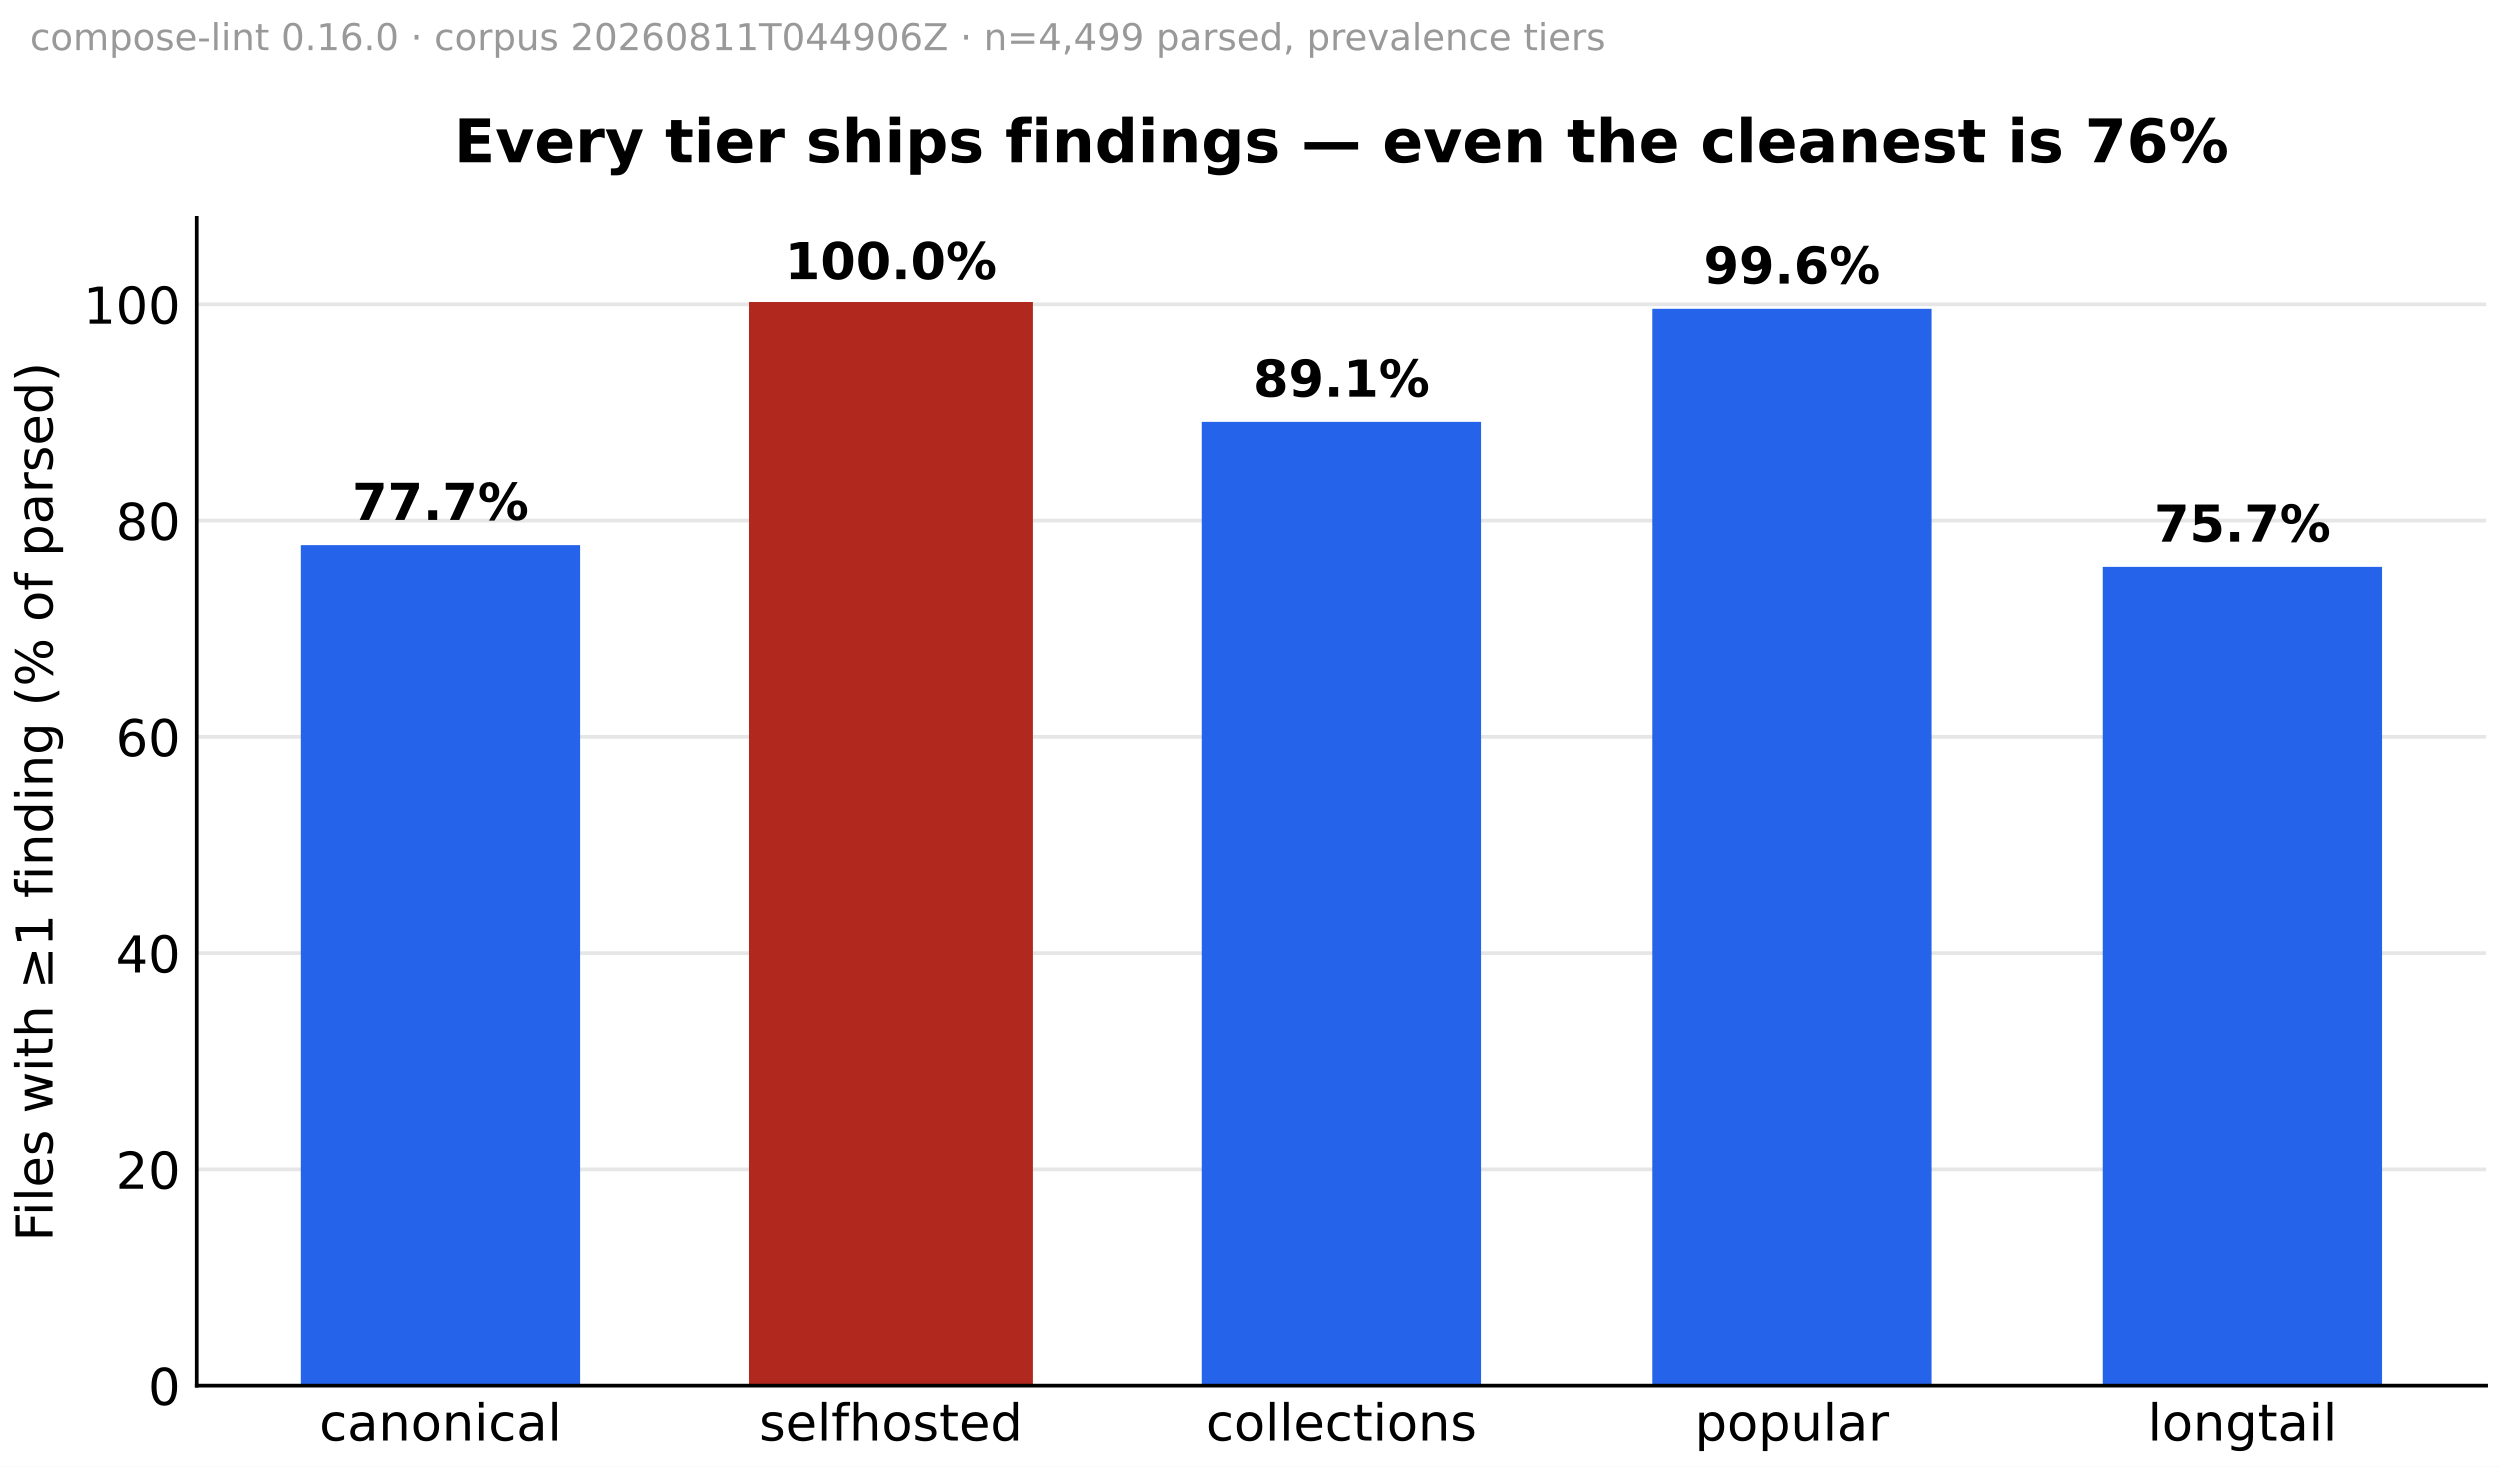
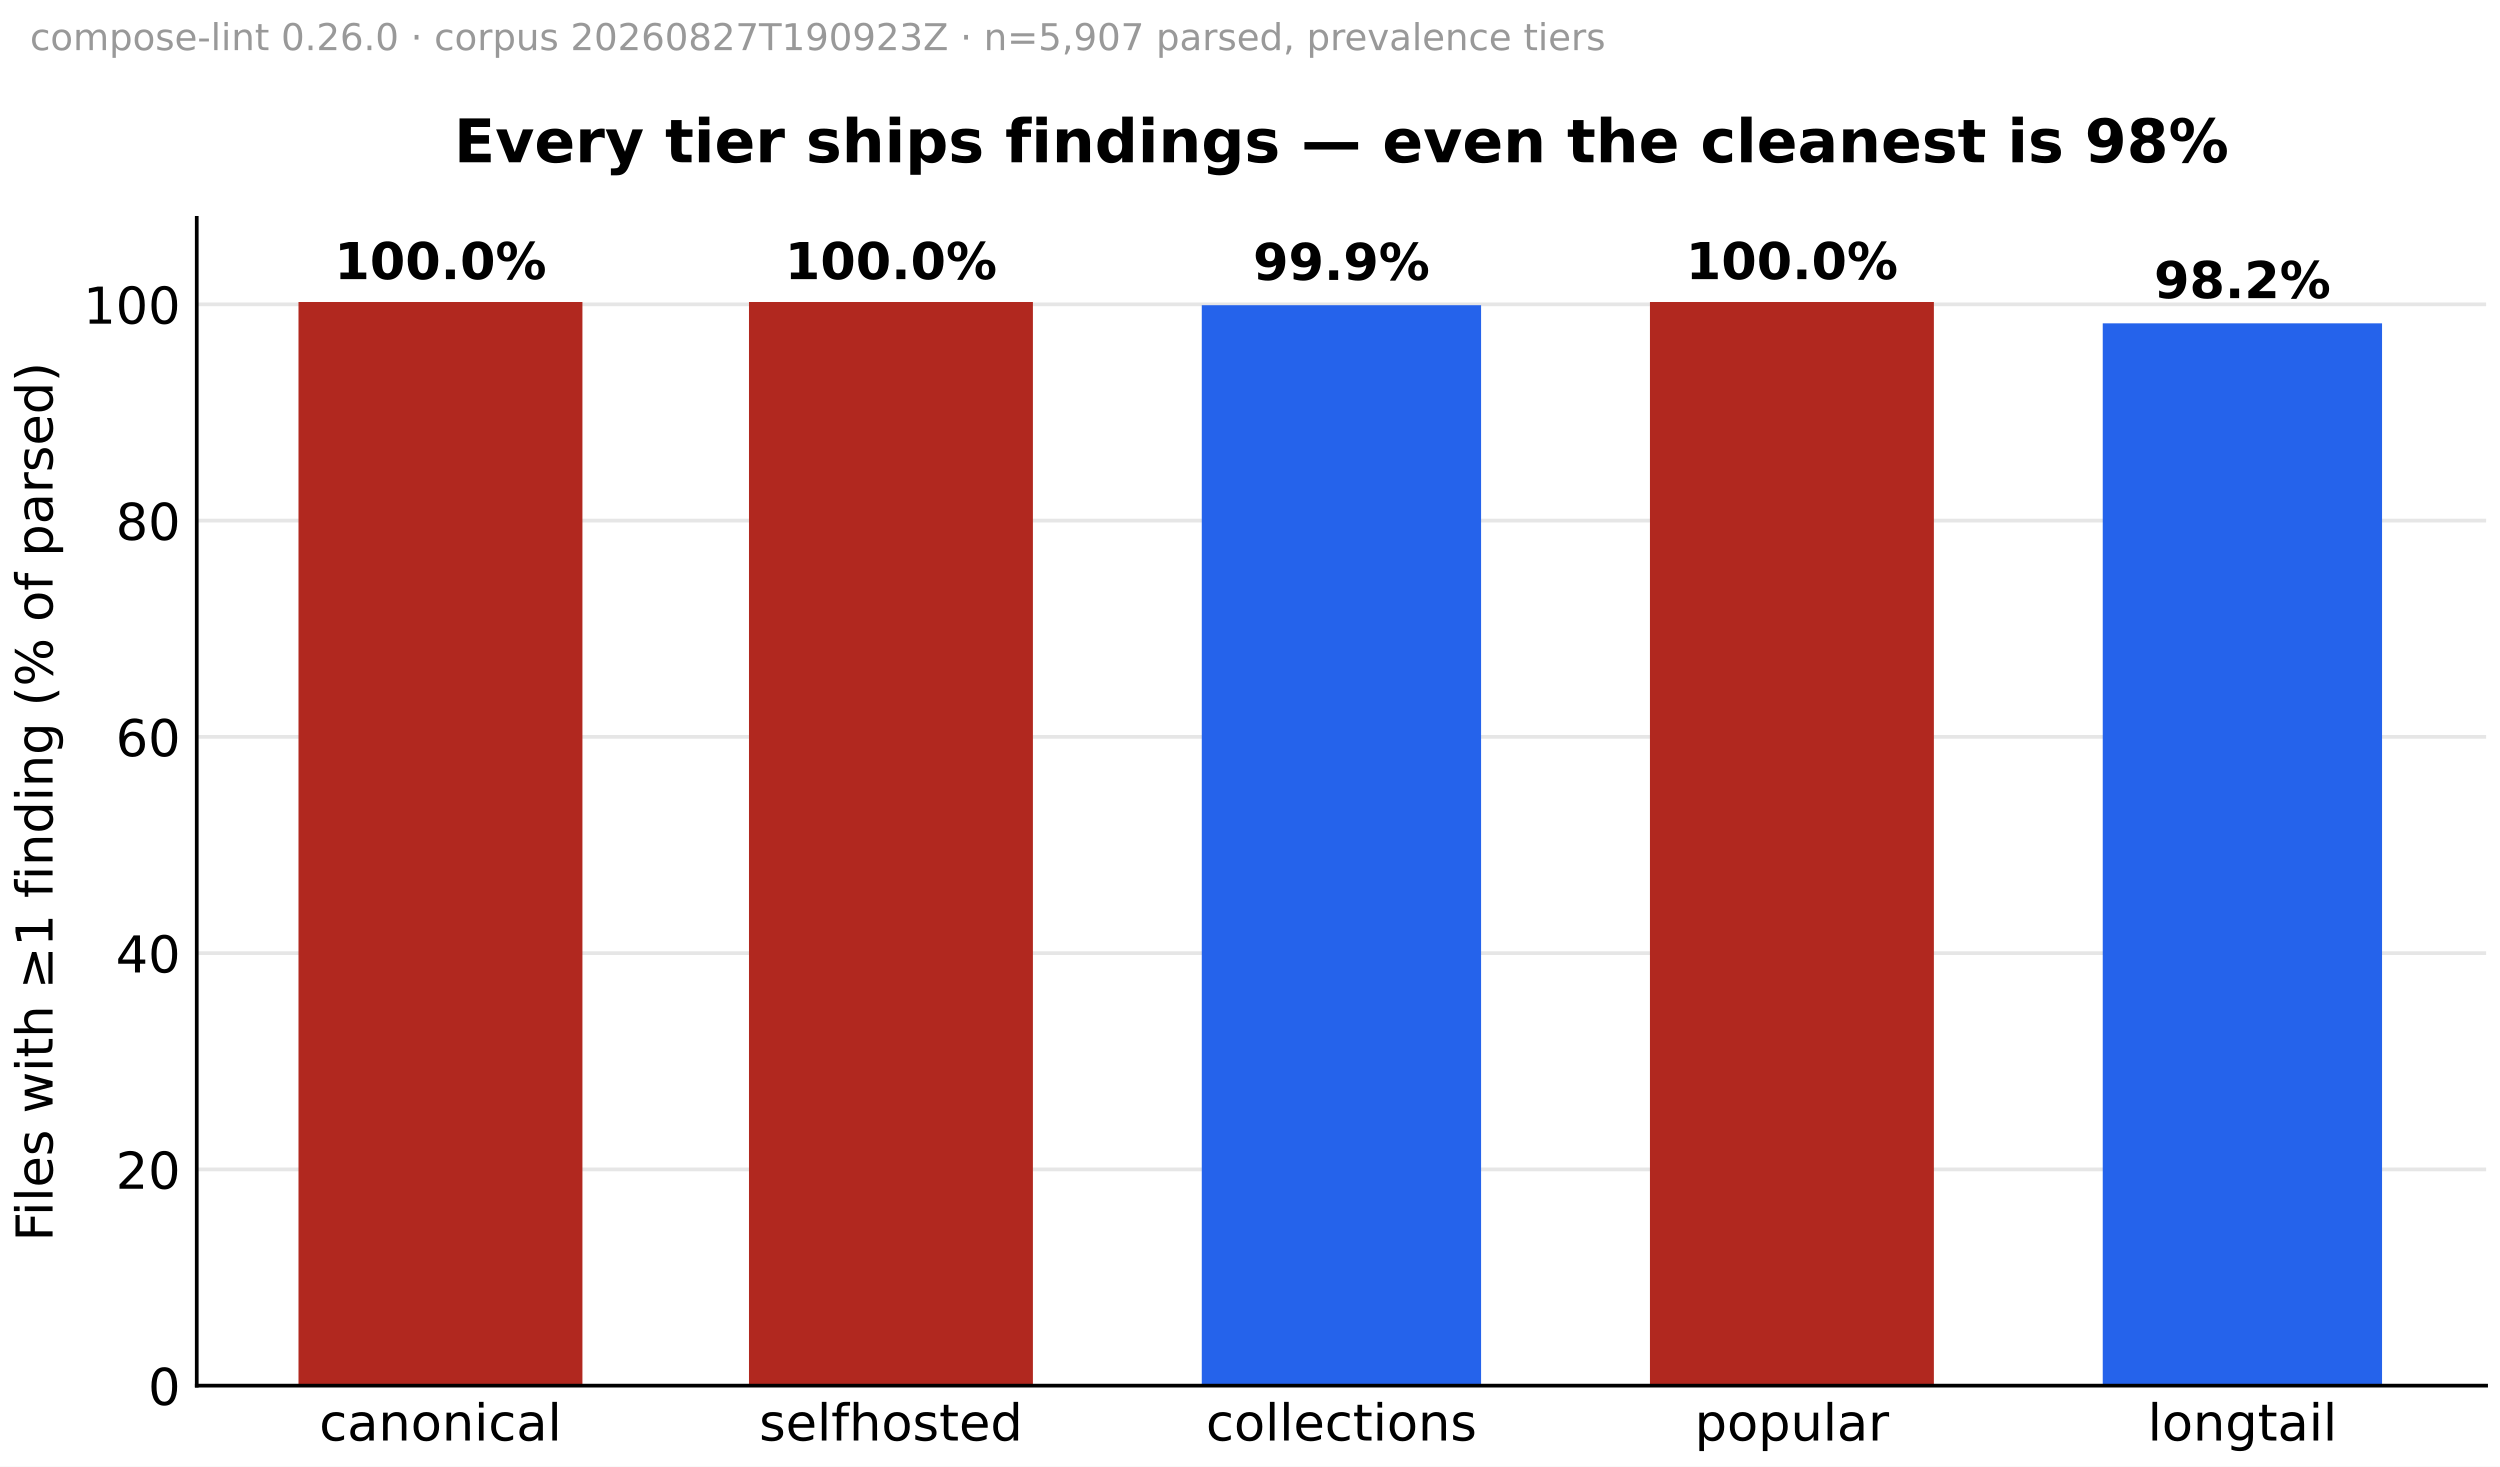
<svg xmlns="http://www.w3.org/2000/svg" width="540pt" height="316.8pt" viewBox="0 0 540 316.8" version="1.1">
  <defs>
    <style type="text/css">*{stroke-linejoin: round; stroke-linecap: butt}</style>
  </defs>
  <g id="figure_1">
    <g id="patch_1">
      <path d="M 0 316.8  L 540 316.8  L 540 0  L 0 0  z " style="fill: #ffffff" />
    </g>
    <g id="axes_1">
      <g id="patch_2">
        <path d="M 42.497 299.299  L 537 299.299  L 537 47.054  L 42.497 47.054  z " style="fill: #ffffff" />
      </g>
      <g id="matplotlib.axis_1">
        <g id="xtick_1">
          <g id="line2d_1" />
          <g id="text_1">
            <text style="font-size: 11px; font-family: 'DejaVu Sans', 'Bitstream Vera Sans', 'Computer Modern Sans Serif', 'Lucida Grande', 'Verdana', 'Geneva', 'Lucid', 'Arial', 'Helvetica', 'Avant Garde', sans-serif; text-anchor: middle" x="95.139" y="311.157" transform="rotate(-0 95.13918 311.1572)">canonical</text>
          </g>
        </g>
        <g id="xtick_2">
          <g id="line2d_2" />
          <g id="text_2">
            <text style="font-size: 11px; font-family: 'DejaVu Sans', 'Bitstream Vera Sans', 'Computer Modern Sans Serif', 'Lucida Grande', 'Verdana', 'Geneva', 'Lucid', 'Arial', 'Helvetica', 'Avant Garde', sans-serif; text-anchor: middle" x="192.444" y="311.157" transform="rotate(-0 192.4439 311.1572)">selfhosted</text>
          </g>
        </g>
        <g id="xtick_3">
          <g id="line2d_3" />
          <g id="text_3">
            <text style="font-size: 11px; font-family: 'DejaVu Sans', 'Bitstream Vera Sans', 'Computer Modern Sans Serif', 'Lucida Grande', 'Verdana', 'Geneva', 'Lucid', 'Arial', 'Helvetica', 'Avant Garde', sans-serif; text-anchor: middle" x="289.749" y="311.157" transform="rotate(-0 289.7486 311.1572)">collections</text>
          </g>
        </g>
        <g id="xtick_4">
          <g id="line2d_4" />
          <g id="text_4">
            <text style="font-size: 11px; font-family: 'DejaVu Sans', 'Bitstream Vera Sans', 'Computer Modern Sans Serif', 'Lucida Grande', 'Verdana', 'Geneva', 'Lucid', 'Arial', 'Helvetica', 'Avant Garde', sans-serif; text-anchor: middle" x="387.053" y="311.157" transform="rotate(-0 387.0532 311.1572)">popular</text>
          </g>
        </g>
        <g id="xtick_5">
          <g id="line2d_5" />
          <g id="text_5">
            <text style="font-size: 11px; font-family: 'DejaVu Sans', 'Bitstream Vera Sans', 'Computer Modern Sans Serif', 'Lucida Grande', 'Verdana', 'Geneva', 'Lucid', 'Arial', 'Helvetica', 'Avant Garde', sans-serif; text-anchor: middle" x="484.358" y="311.157" transform="rotate(-0 484.3579 311.1572)">longtail</text>
          </g>
        </g>
      </g>
      <g id="matplotlib.axis_2">
        <g id="ytick_1">
          <g id="line2d_6">
-             <path d="M 42.497 299.299  L 537 299.299  " clip-path="url(#pb6d2af3d29)" style="fill: none; stroke: #e6e6e6; stroke-width: 0.8; stroke-linecap: square" />
+             <path d="M 42.497 299.299  L 537 299.299  " clip-path="url(#p25e4ca092a)" style="fill: none; stroke: #e6e6e6; stroke-width: 0.8; stroke-linecap: square" />
          </g>
          <g id="line2d_7" />
          <g id="text_6">
            <text style="font-size: 11px; font-family: 'DejaVu Sans', 'Bitstream Vera Sans', 'Computer Modern Sans Serif', 'Lucida Grande', 'Verdana', 'Geneva', 'Lucid', 'Arial', 'Helvetica', 'Avant Garde', sans-serif; text-anchor: end" x="38.997" y="303.478" transform="rotate(-0 38.99735 303.4776)">0</text>
          </g>
        </g>
        <g id="ytick_2">
          <g id="line2d_8">
-             <path d="M 42.497 252.587  L 537 252.587  " clip-path="url(#pb6d2af3d29)" style="fill: none; stroke: #e6e6e6; stroke-width: 0.8; stroke-linecap: square" />
+             <path d="M 42.497 252.587  L 537 252.587  " clip-path="url(#p25e4ca092a)" style="fill: none; stroke: #e6e6e6; stroke-width: 0.8; stroke-linecap: square" />
          </g>
          <g id="line2d_9" />
          <g id="text_7">
            <text style="font-size: 11px; font-family: 'DejaVu Sans', 'Bitstream Vera Sans', 'Computer Modern Sans Serif', 'Lucida Grande', 'Verdana', 'Geneva', 'Lucid', 'Arial', 'Helvetica', 'Avant Garde', sans-serif; text-anchor: end" x="38.997" y="256.766" transform="rotate(-0 38.99735 256.7656)">20</text>
          </g>
        </g>
        <g id="ytick_3">
          <g id="line2d_10">
-             <path d="M 42.497 205.875  L 537 205.875  " clip-path="url(#pb6d2af3d29)" style="fill: none; stroke: #e6e6e6; stroke-width: 0.8; stroke-linecap: square" />
+             <path d="M 42.497 205.875  L 537 205.875  " clip-path="url(#p25e4ca092a)" style="fill: none; stroke: #e6e6e6; stroke-width: 0.8; stroke-linecap: square" />
          </g>
          <g id="line2d_11" />
          <g id="text_8">
            <text style="font-size: 11px; font-family: 'DejaVu Sans', 'Bitstream Vera Sans', 'Computer Modern Sans Serif', 'Lucida Grande', 'Verdana', 'Geneva', 'Lucid', 'Arial', 'Helvetica', 'Avant Garde', sans-serif; text-anchor: end" x="38.997" y="210.054" transform="rotate(-0 38.99735 210.0537)">40</text>
          </g>
        </g>
        <g id="ytick_4">
          <g id="line2d_12">
-             <path d="M 42.497 159.163  L 537 159.163  " clip-path="url(#pb6d2af3d29)" style="fill: none; stroke: #e6e6e6; stroke-width: 0.8; stroke-linecap: square" />
+             <path d="M 42.497 159.163  L 537 159.163  " clip-path="url(#p25e4ca092a)" style="fill: none; stroke: #e6e6e6; stroke-width: 0.8; stroke-linecap: square" />
          </g>
          <g id="line2d_13" />
          <g id="text_9">
            <text style="font-size: 11px; font-family: 'DejaVu Sans', 'Bitstream Vera Sans', 'Computer Modern Sans Serif', 'Lucida Grande', 'Verdana', 'Geneva', 'Lucid', 'Arial', 'Helvetica', 'Avant Garde', sans-serif; text-anchor: end" x="38.997" y="163.342" transform="rotate(-0 38.99735 163.3417)">60</text>
          </g>
        </g>
        <g id="ytick_5">
          <g id="line2d_14">
-             <path d="M 42.497 112.451  L 537 112.451  " clip-path="url(#pb6d2af3d29)" style="fill: none; stroke: #e6e6e6; stroke-width: 0.8; stroke-linecap: square" />
+             <path d="M 42.497 112.451  L 537 112.451  " clip-path="url(#p25e4ca092a)" style="fill: none; stroke: #e6e6e6; stroke-width: 0.8; stroke-linecap: square" />
          </g>
          <g id="line2d_15" />
          <g id="text_10">
            <text style="font-size: 11px; font-family: 'DejaVu Sans', 'Bitstream Vera Sans', 'Computer Modern Sans Serif', 'Lucida Grande', 'Verdana', 'Geneva', 'Lucid', 'Arial', 'Helvetica', 'Avant Garde', sans-serif; text-anchor: end" x="38.997" y="116.63" transform="rotate(-0 38.99735 116.6297)">80</text>
          </g>
        </g>
        <g id="ytick_6">
          <g id="line2d_16">
-             <path d="M 42.497 65.739  L 537 65.739  " clip-path="url(#pb6d2af3d29)" style="fill: none; stroke: #e6e6e6; stroke-width: 0.8; stroke-linecap: square" />
+             <path d="M 42.497 65.739  L 537 65.739  " clip-path="url(#p25e4ca092a)" style="fill: none; stroke: #e6e6e6; stroke-width: 0.8; stroke-linecap: square" />
          </g>
          <g id="line2d_17" />
          <g id="text_11">
            <text style="font-size: 11px; font-family: 'DejaVu Sans', 'Bitstream Vera Sans', 'Computer Modern Sans Serif', 'Lucida Grande', 'Verdana', 'Geneva', 'Lucid', 'Arial', 'Helvetica', 'Avant Garde', sans-serif; text-anchor: end" x="38.997" y="69.918" transform="rotate(-0 38.99735 69.91771)">100</text>
          </g>
        </g>
        <g id="text_12">
          <text style="font-size: 11px; font-family: 'DejaVu Sans', 'Bitstream Vera Sans', 'Computer Modern Sans Serif', 'Lucida Grande', 'Verdana', 'Geneva', 'Lucid', 'Arial', 'Helvetica', 'Avant Garde', sans-serif; text-anchor: middle" x="11.359" y="173.177" transform="rotate(-90 11.35852 173.1766)">Files with ≥1 finding (% of parsed)</text>
        </g>
      </g>
      <g id="patch_3">
-         <path d="M 64.975 299.299  L 125.304 299.299  L 125.304 117.746  L 64.975 117.746  z " clip-path="url(#pb6d2af3d29)" style="fill: #2563eb" />
+         <path d="M 64.975 299.299  L 125.304 299.299  L 125.304 65.739  L 64.975 65.739  z " clip-path="url(#p25e4ca092a)" style="fill: #b1281f; stroke: #b1281f; stroke-linejoin: miter" />
      </g>
      <g id="patch_4">
-         <path d="M 162.279 299.299  L 222.608 299.299  L 222.608 65.739  L 162.279 65.739  z " clip-path="url(#pb6d2af3d29)" style="fill: #b1281f; stroke: #b1281f; stroke-linejoin: miter" />
+         <path d="M 162.279 299.299  L 222.608 299.299  L 222.608 65.739  L 162.279 65.739  z " clip-path="url(#p25e4ca092a)" style="fill: #b1281f; stroke: #b1281f; stroke-linejoin: miter" />
      </g>
      <g id="patch_5">
-         <path d="M 259.584 299.299  L 319.913 299.299  L 319.913 91.126  L 259.584 91.126  z " clip-path="url(#pb6d2af3d29)" style="fill: #2563eb" />
+         <path d="M 259.584 299.299  L 319.913 299.299  L 319.913 65.917  L 259.584 65.917  z " clip-path="url(#p25e4ca092a)" style="fill: #2563eb" />
      </g>
      <g id="patch_6">
-         <path d="M 356.889 299.299  L 417.218 299.299  L 417.218 66.699  L 356.889 66.699  z " clip-path="url(#pb6d2af3d29)" style="fill: #2563eb" />
+         <path d="M 356.889 299.299  L 417.218 299.299  L 417.218 65.739  L 356.889 65.739  z " clip-path="url(#p25e4ca092a)" style="fill: #b1281f; stroke: #b1281f; stroke-linejoin: miter" />
      </g>
      <g id="patch_7">
-         <path d="M 454.193 299.299  L 514.522 299.299  L 514.522 122.44  L 454.193 122.44  z " clip-path="url(#pb6d2af3d29)" style="fill: #2563eb" />
+         <path d="M 454.193 299.299  L 514.522 299.299  L 514.522 69.843  L 454.193 69.843  z " clip-path="url(#p25e4ca092a)" style="fill: #2563eb" />
      </g>
      <g id="patch_8">
        <path d="M 42.497 299.299  L 42.497 47.054  " style="fill: none; stroke: #000000; stroke-width: 0.8; stroke-linejoin: miter; stroke-linecap: square" />
      </g>
      <g id="patch_9">
        <path d="M 42.497 299.299  L 537 299.299  " style="fill: none; stroke: #000000; stroke-width: 0.8; stroke-linejoin: miter; stroke-linecap: square" />
      </g>
      <g id="text_13">
-         <text style="font-weight: 700; font-size: 11px; font-family: 'DejaVu Sans', 'Bitstream Vera Sans', 'Computer Modern Sans Serif', 'Lucida Grande', 'Verdana', 'Geneva', 'Lucid', 'Arial', 'Helvetica', 'Avant Garde', sans-serif; text-anchor: middle" x="95.139" y="112.301" transform="rotate(-0 95.13918 112.301)">77.7%</text>
+         <text style="font-weight: 700; font-size: 11px; font-family: 'DejaVu Sans', 'Bitstream Vera Sans', 'Computer Modern Sans Serif', 'Lucida Grande', 'Verdana', 'Geneva', 'Lucid', 'Arial', 'Helvetica', 'Avant Garde', sans-serif; text-anchor: middle" x="95.139" y="60.294" transform="rotate(-0 95.13918 60.2937)">100.0%</text>
      </g>
      <g id="text_14">
        <text style="font-weight: 700; font-size: 11px; font-family: 'DejaVu Sans', 'Bitstream Vera Sans', 'Computer Modern Sans Serif', 'Lucida Grande', 'Verdana', 'Geneva', 'Lucid', 'Arial', 'Helvetica', 'Avant Garde', sans-serif; text-anchor: middle" x="192.444" y="60.294" transform="rotate(-0 192.4439 60.2937)">100.0%</text>
      </g>
      <g id="text_15">
-         <text style="font-weight: 700; font-size: 11px; font-family: 'DejaVu Sans', 'Bitstream Vera Sans', 'Computer Modern Sans Serif', 'Lucida Grande', 'Verdana', 'Geneva', 'Lucid', 'Arial', 'Helvetica', 'Avant Garde', sans-serif; text-anchor: middle" x="289.749" y="85.681" transform="rotate(-0 289.7486 85.68065)">89.1%</text>
+         <text style="font-weight: 700; font-size: 11px; font-family: 'DejaVu Sans', 'Bitstream Vera Sans', 'Computer Modern Sans Serif', 'Lucida Grande', 'Verdana', 'Geneva', 'Lucid', 'Arial', 'Helvetica', 'Avant Garde', sans-serif; text-anchor: middle" x="289.749" y="60.472" transform="rotate(-0 289.7486 60.47199)">99.9%</text>
      </g>
      <g id="text_16">
-         <text style="font-weight: 700; font-size: 11px; font-family: 'DejaVu Sans', 'Bitstream Vera Sans', 'Computer Modern Sans Serif', 'Lucida Grande', 'Verdana', 'Geneva', 'Lucid', 'Arial', 'Helvetica', 'Avant Garde', sans-serif; text-anchor: middle" x="387.053" y="61.254" transform="rotate(-0 387.0532 61.25406)">99.6%</text>
+         <text style="font-weight: 700; font-size: 11px; font-family: 'DejaVu Sans', 'Bitstream Vera Sans', 'Computer Modern Sans Serif', 'Lucida Grande', 'Verdana', 'Geneva', 'Lucid', 'Arial', 'Helvetica', 'Avant Garde', sans-serif; text-anchor: middle" x="387.053" y="60.294" transform="rotate(-0 387.0532 60.2937)">100.0%</text>
      </g>
      <g id="text_17">
-         <text style="font-weight: 700; font-size: 11px; font-family: 'DejaVu Sans', 'Bitstream Vera Sans', 'Computer Modern Sans Serif', 'Lucida Grande', 'Verdana', 'Geneva', 'Lucid', 'Arial', 'Helvetica', 'Avant Garde', sans-serif; text-anchor: middle" x="484.358" y="116.995" transform="rotate(-0 484.3579 116.9947)">75.7%</text>
+         <text style="font-weight: 700; font-size: 11px; font-family: 'DejaVu Sans', 'Bitstream Vera Sans', 'Computer Modern Sans Serif', 'Lucida Grande', 'Verdana', 'Geneva', 'Lucid', 'Arial', 'Helvetica', 'Avant Garde', sans-serif; text-anchor: middle" x="484.358" y="64.398" transform="rotate(-0 484.3579 64.39751)">98.2%</text>
      </g>
      <g id="text_18">
-         <text style="font-weight: 700; font-size: 13px; font-family: 'DejaVu Sans', 'Bitstream Vera Sans', 'Computer Modern Sans Serif', 'Lucida Grande', 'Verdana', 'Geneva', 'Lucid', 'Arial', 'Helvetica', 'Avant Garde', sans-serif; text-anchor: middle" x="289.749" y="35.054" transform="rotate(-0 289.7486 35.05421)">Every tier ships findings — even the cleanest is 76%</text>
+         <text style="font-weight: 700; font-size: 13px; font-family: 'DejaVu Sans', 'Bitstream Vera Sans', 'Computer Modern Sans Serif', 'Lucida Grande', 'Verdana', 'Geneva', 'Lucid', 'Arial', 'Helvetica', 'Avant Garde', sans-serif; text-anchor: middle" x="289.749" y="35.054" transform="rotate(-0 289.7486 35.05421)">Every tier ships findings — even the cleanest is 98%</text>
      </g>
    </g>
    <g id="text_19">
-       <text style="font-size: 8px; font-family: 'DejaVu Sans', 'Bitstream Vera Sans', 'Computer Modern Sans Serif', 'Lucida Grande', 'Verdana', 'Geneva', 'Lucid', 'Arial', 'Helvetica', 'Avant Garde', sans-serif; text-anchor: start; fill: #999999" x="6.48" y="10.831" transform="rotate(-0 6.48 10.83075)">compose-lint 0.16.0  ·  corpus 20260811T044906Z  ·  n=4,499 parsed, prevalence tiers</text>
+       <text style="font-size: 8px; font-family: 'DejaVu Sans', 'Bitstream Vera Sans', 'Computer Modern Sans Serif', 'Lucida Grande', 'Verdana', 'Geneva', 'Lucid', 'Arial', 'Helvetica', 'Avant Garde', sans-serif; text-anchor: start; fill: #999999" x="6.48" y="10.831" transform="rotate(-0 6.48 10.83075)">compose-lint 0.26.0  ·  corpus 20260827T190923Z  ·  n=5,907 parsed, prevalence tiers</text>
    </g>
  </g>
  <defs>
-     <clipPath id="pb6d2af3d29">
+     <clipPath id="p25e4ca092a">
      <rect x="42.497" y="47.054" width="494.502" height="252.245" />
    </clipPath>
  </defs>
</svg>
